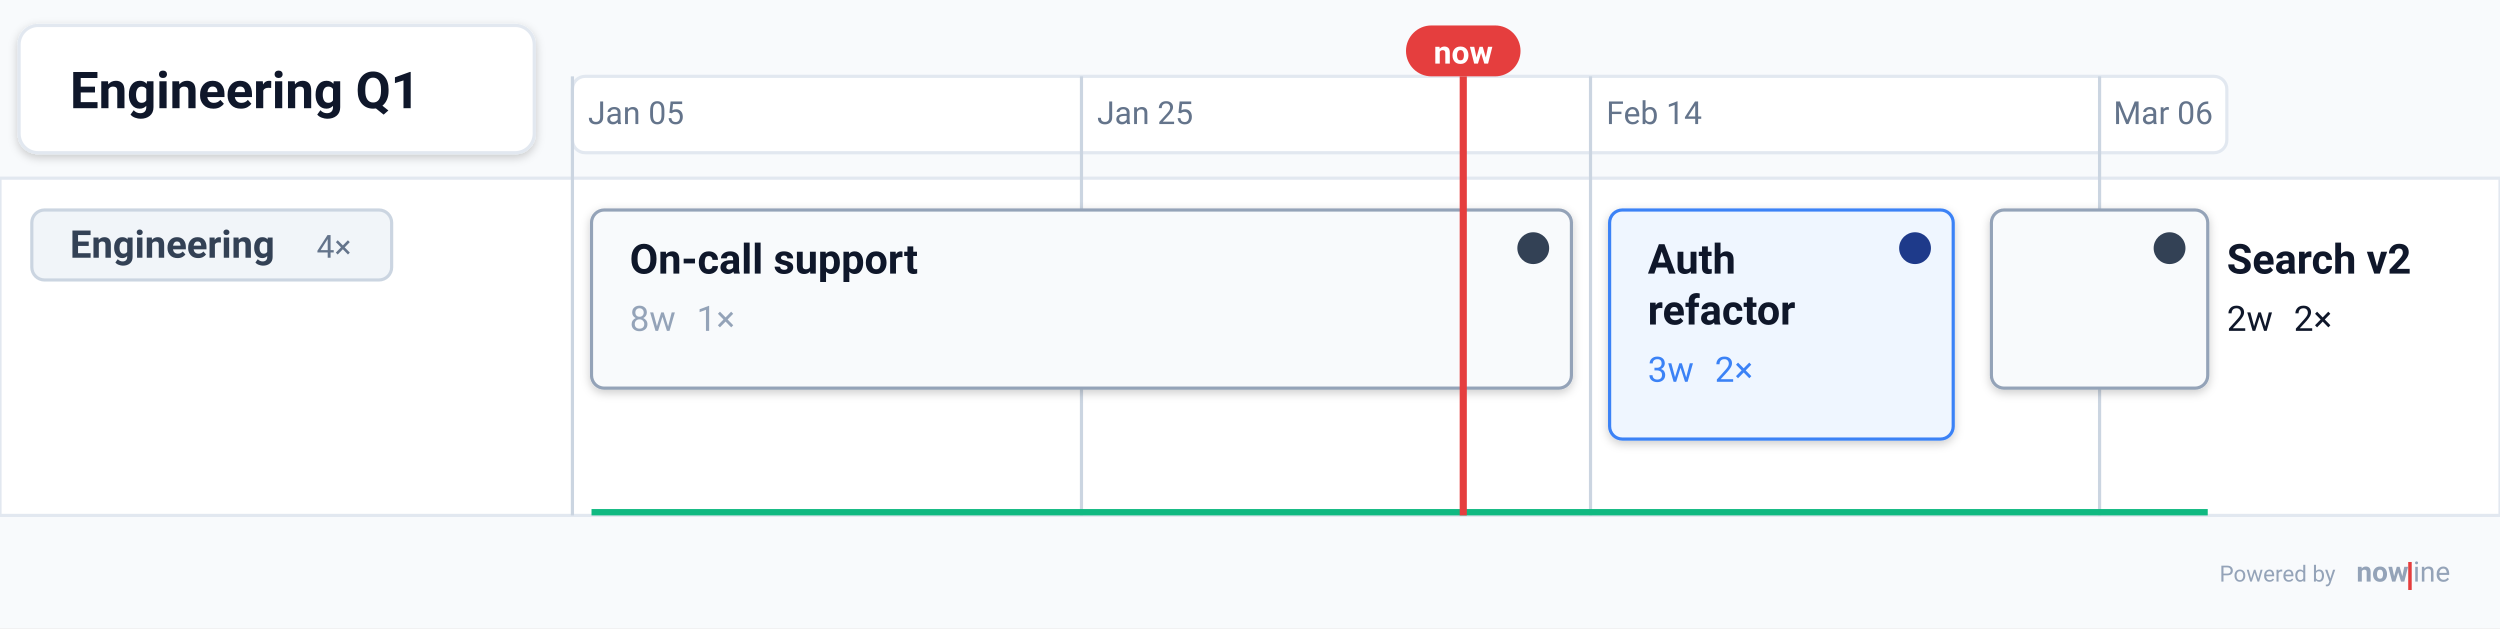
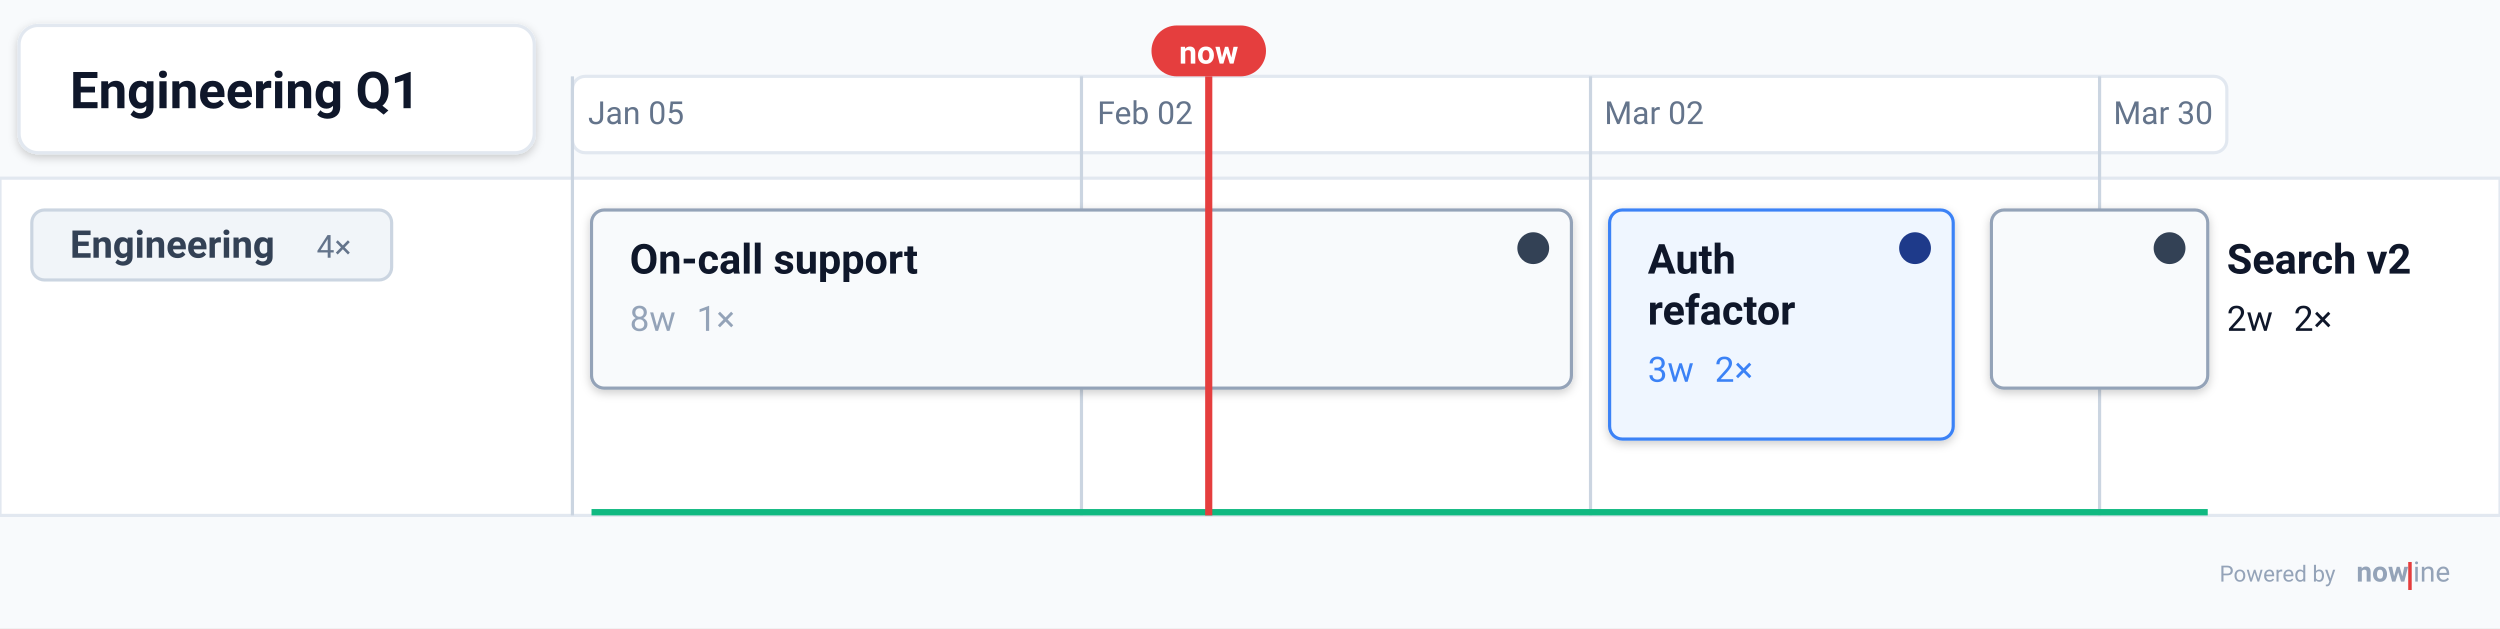
<svg xmlns="http://www.w3.org/2000/svg" data-generator="nowline" data-theme="light" height="197.44" viewBox="0 0 785.78 197.44" width="785.78">
  <defs>
    <filter height="200%" id="nl-0-root-shadow-subtle" width="200%" x="-50%" y="-50%">
      <feGaussianBlur in="SourceAlpha" stdDeviation="1.5" />
      <feOffset dx="0" dy="1" result="offsetblur" />
      <feComponentTransfer>
        <feFuncA type="linear" slope="0.2" />
      </feComponentTransfer>
      <feMerge>
        <feMergeNode />
        <feMergeNode in="SourceGraphic" />
      </feMerge>
    </filter>
    <filter height="200%" id="nl-0-root-shadow-soft" width="200%" x="-50%" y="-50%">
      <feGaussianBlur in="SourceAlpha" stdDeviation="5" />
      <feOffset dx="0" dy="3" result="offsetblur" />
      <feComponentTransfer>
        <feFuncA type="linear" slope="0.3" />
      </feComponentTransfer>
      <feMerge>
        <feMergeNode />
        <feMergeNode in="SourceGraphic" />
      </feMerge>
    </filter>
    <filter height="200%" id="nl-0-root-shadow-hard" width="200%" x="-50%" y="-50%">
      <feGaussianBlur in="SourceAlpha" stdDeviation="0" />
      <feOffset dx="2" dy="2" result="offsetblur" />
      <feComponentTransfer>
        <feFuncA type="linear" slope="0.45" />
      </feComponentTransfer>
      <feMerge>
        <feMergeNode />
        <feMergeNode in="SourceGraphic" />
      </feMerge>
    </filter>
    <marker id="nl-0-root-arrow" viewBox="0 0 10 10" refX="9" refY="5" markerWidth="7" markerHeight="7" orient="auto">
      <path d="M 0 0 L 10 5 L 0 10 z" fill="#475569" />
    </marker>
    <marker id="nl-0-root-arrow-light" viewBox="0 0 10 10" refX="9" refY="5" markerWidth="7" markerHeight="7" orient="auto">
      <path d="M 0 0 L 10 5 L 0 10 z" fill="#94a3b8" />
    </marker>
    <marker id="nl-0-root-arrow-dark" viewBox="0 0 10 10" refX="9" refY="5" markerWidth="7" markerHeight="7" orient="auto">
      <path d="M 0 0 L 10 5 L 0 10 z" fill="#0f172a" />
    </marker>
  </defs>
  <rect fill="#f8fafc" height="197.44" width="785.78" x="0" y="0" />
  <g data-layer="timeline">
    <rect fill="#ffffff" height="24" rx="4" ry="4" stroke="#e2e8f0" stroke-width="1" width="520" x="179.92" y="24" />
    <text fill="#64748b" font-family="system-ui, -apple-system, &quot;Segoe UI&quot;, Roboto, sans-serif" font-size="10" text-anchor="middle" x="199.92" y="39">Jan 05</text>
-     <text fill="#64748b" font-family="system-ui, -apple-system, &quot;Segoe UI&quot;, Roboto, sans-serif" font-size="10" text-anchor="middle" x="359.92" y="39">Jan 25</text>
-     <text fill="#64748b" font-family="system-ui, -apple-system, &quot;Segoe UI&quot;, Roboto, sans-serif" font-size="10" text-anchor="middle" x="519.92" y="39">Feb 14</text>
-     <text fill="#64748b" font-family="system-ui, -apple-system, &quot;Segoe UI&quot;, Roboto, sans-serif" font-size="10" text-anchor="middle" x="679.92" y="39">Mar 06</text>
+     <text fill="#64748b" font-family="system-ui, -apple-system, &quot;Segoe UI&quot;, Roboto, sans-serif" font-size="10" text-anchor="middle" x="359.92" y="39">Feb 02</text>
+     <text fill="#64748b" font-family="system-ui, -apple-system, &quot;Segoe UI&quot;, Roboto, sans-serif" font-size="10" text-anchor="middle" x="519.92" y="39">Mar 02</text>
+     <text fill="#64748b" font-family="system-ui, -apple-system, &quot;Segoe UI&quot;, Roboto, sans-serif" font-size="10" text-anchor="middle" x="679.92" y="39">Mar 30</text>
  </g>
  <g data-id="engineering" data-layer="swimlane-bg">
    <rect fill="#ffffff" height="106" stroke="#e2e8f0" stroke-width="1" width="785.78" x="0" y="56" />
  </g>
  <g data-layer="grid">
    <line stroke="#cbd5e1" stroke-width="1" x1="179.92" x2="179.92" y1="24" y2="162" />
    <line stroke="#cbd5e1" stroke-width="1" x1="339.92" x2="339.92" y1="24" y2="162" />
    <line stroke="#cbd5e1" stroke-width="1" x1="499.92" x2="499.92" y1="24" y2="162" />
    <line stroke="#cbd5e1" stroke-width="1" x1="659.92" x2="659.92" y1="24" y2="162" />
  </g>
  <g data-id="engineering" data-layer="swimlane">
    <rect fill="#f1f5f9" height="22" rx="4" ry="4" stroke="#cbd5e1" stroke-width="1" width="113.1" x="10" y="66" />
    <text fill="#334155" font-family="system-ui, -apple-system, &quot;Segoe UI&quot;, Roboto, sans-serif" font-size="12" font-weight="600" x="22" y="81">Engineering</text>
    <text fill="#64748b" font-family="system-ui, -apple-system, &quot;Segoe UI&quot;, Roboto, sans-serif" font-size="10" x="99.5" y="81">4×</text>
    <g data-id="support" data-layer="item">
      <rect fill="#f8fafc" filter="url(#nl-0-root-shadow-subtle)" height="56" rx="4" ry="4" stroke="#94a3b8" stroke-width="1" width="308" x="185.92" y="66" />
      <circle cx="481.92" cy="78" fill="#334155" r="5" />
      <text fill="#0f172a" font-family="system-ui, -apple-system, &quot;Segoe UI&quot;, Roboto, sans-serif" font-size="13" font-weight="600" x="197.92" y="86">On-call support</text>
      <text x="197.92" y="104" font-family="system-ui, -apple-system, &quot;Segoe UI&quot;, Roboto, sans-serif" font-size="11" fill="#94a3b8">8w<tspan dx="6.6">1×</tspan>
      </text>
    </g>
    <g data-id="auth-refactor" data-layer="item">
      <rect fill="#eff6ff" filter="url(#nl-0-root-shadow-subtle)" height="72" rx="4" ry="4" stroke="#3b82f6" stroke-width="1" width="108" x="505.92" y="66" />
      <circle cx="601.92" cy="78" fill="#1e3a8a" r="5" />
      <text fill="#0f172a" font-family="system-ui, -apple-system, &quot;Segoe UI&quot;, Roboto, sans-serif" font-size="13" font-weight="600" x="517.92" y="86">Auth</text>
      <text fill="#0f172a" font-family="system-ui, -apple-system, &quot;Segoe UI&quot;, Roboto, sans-serif" font-size="13" font-weight="600" x="517.92" y="102">refactor</text>
      <text x="517.92" y="120" font-family="system-ui, -apple-system, &quot;Segoe UI&quot;, Roboto, sans-serif" font-size="11" fill="#3b82f6">3w<tspan dx="6.6">2×</tspan>
      </text>
    </g>
    <g data-id="search-v2" data-layer="item">
      <rect fill="#f8fafc" filter="url(#nl-0-root-shadow-subtle)" height="56" rx="4" ry="4" stroke="#94a3b8" stroke-width="1" width="68" x="625.92" y="66" />
      <circle cx="681.92" cy="78" fill="#334155" r="5" />
      <text fill="#0f172a" font-family="system-ui, -apple-system, &quot;Segoe UI&quot;, Roboto, sans-serif" font-size="13" font-weight="600" x="699.92" y="86">Search v2</text>
      <text x="699.92" y="104" font-family="system-ui, -apple-system, &quot;Segoe UI&quot;, Roboto, sans-serif" font-size="11" fill="#0f172a">2w<tspan dx="6.6">2×</tspan>
      </text>
    </g>
    <g data-id="engineering" data-layer="lane-utilization">
      <rect data-load="1" data-utilization="green" fill="#10b981" height="2" width="508" x="185.92" y="160" />
    </g>
  </g>
  <g data-layer="nowline">
-     <line stroke="#e53e3e" stroke-width="2.25" x1="459.92" x2="459.92" y1="24" y2="162" />
-     <rect fill="#e53e3e" height="16" rx="8" ry="8" width="36" x="441.92" y="8" />
-     <text fill="#ffffff" font-family="system-ui, -apple-system, &quot;Segoe UI&quot;, Roboto, sans-serif" font-size="10" font-weight="700" text-anchor="middle" x="459.92" y="20">now</text>
+     <line stroke="#e53e3e" stroke-width="2.25" x1="379.92" x2="379.92" y1="24" y2="162" />
+     <rect fill="#e53e3e" height="16" rx="8" ry="8" width="36" x="361.92" y="8" />
+     <text fill="#ffffff" font-family="system-ui, -apple-system, &quot;Segoe UI&quot;, Roboto, sans-serif" font-size="10" font-weight="700" text-anchor="middle" x="379.92" y="20">now</text>
  </g>
  <g data-id="nl-0-root-header" data-layer="header">
    <rect fill="#ffffff" filter="url(#nl-0-root-shadow-subtle)" height="40" rx="6" ry="6" stroke="#e2e8f0" stroke-width="1" width="161.92" x="6" y="8" />
    <text fill="#0f172a" font-family="system-ui, -apple-system, &quot;Segoe UI&quot;, Roboto, sans-serif" font-size="16" font-weight="600" x="22" y="34">Engineering Q1</text>
  </g>
  <a aria-label="Powered by nowline" href="https://nowline.io" rel="noopener" target="_blank">
    <g data-layer="attribution">
      <g transform="translate(697.62 174) scale(0.22)">
        <text fill="#94a3b8" font-family="system-ui, -apple-system, &quot;Segoe UI&quot;, Roboto, sans-serif" font-size="32" font-weight="400" x="0" y="40">Powered by</text>
        <text fill="#94a3b8" font-family="system-ui, -apple-system, &quot;Segoe UI&quot;, Roboto, sans-serif" font-size="40" font-weight="700" x="195.6" y="40">now</text>
        <rect fill="#e53e3e" height="40" width="5" x="269.6" y="12" />
        <text fill="#94a3b8" font-family="system-ui, -apple-system, &quot;Segoe UI&quot;, Roboto, sans-serif" font-size="40" font-weight="400" x="276.6" y="40">ine</text>
      </g>
    </g>
  </a>
</svg>
